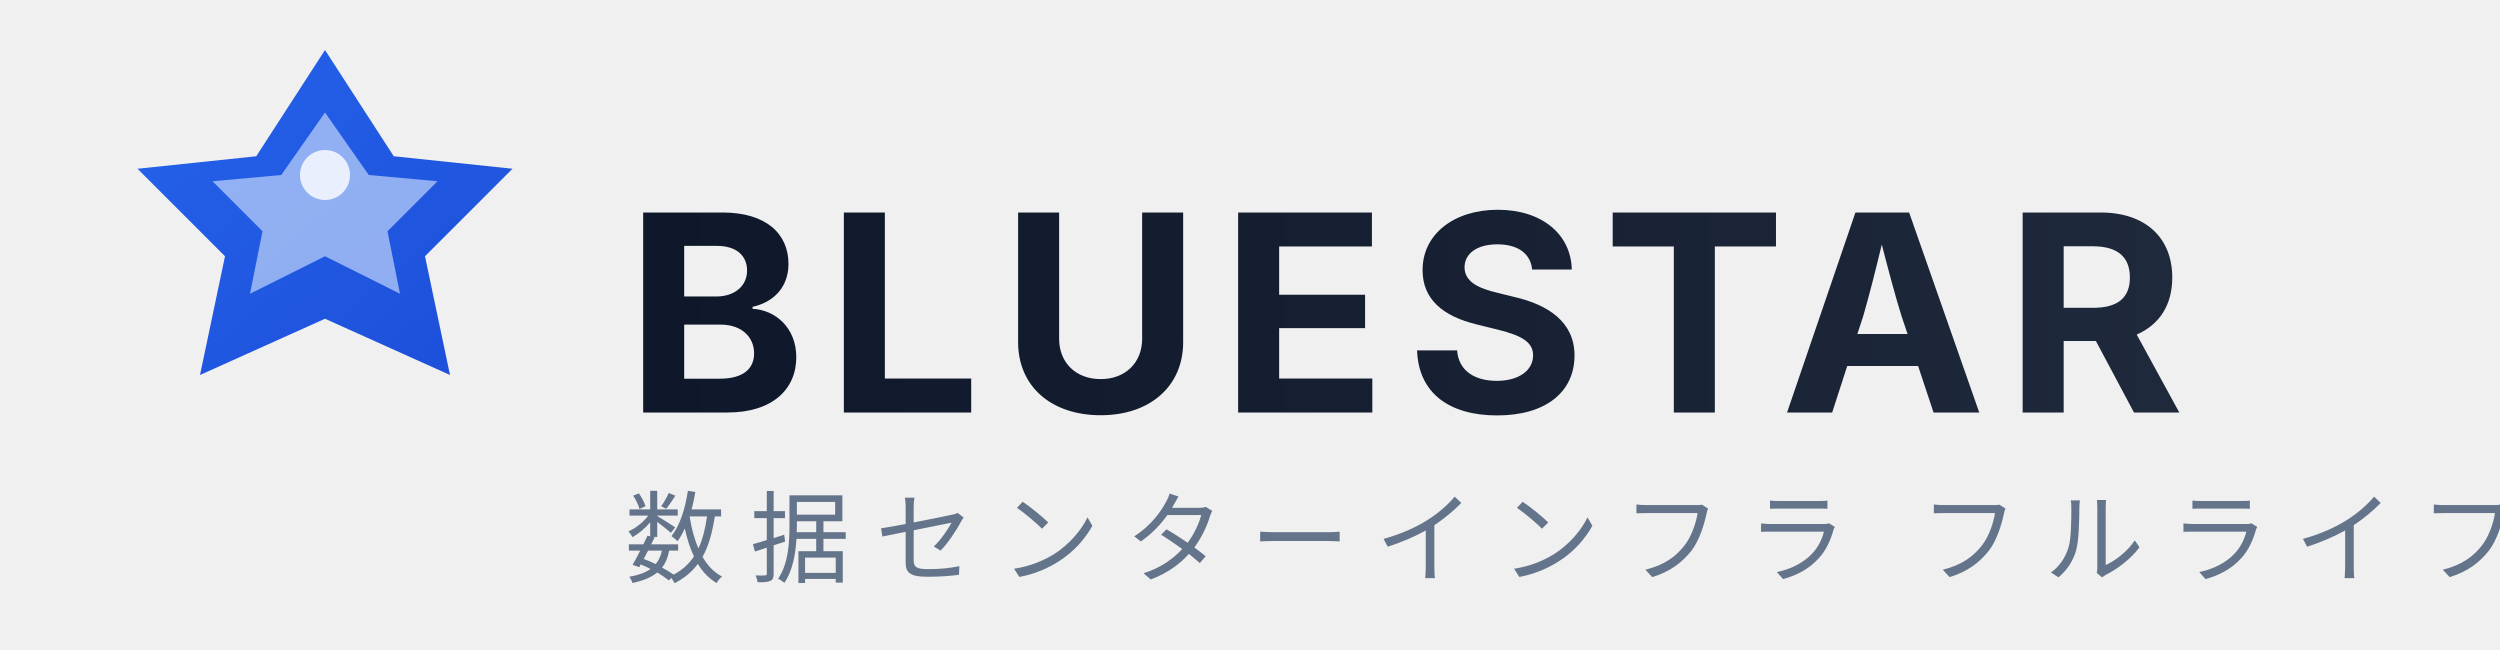
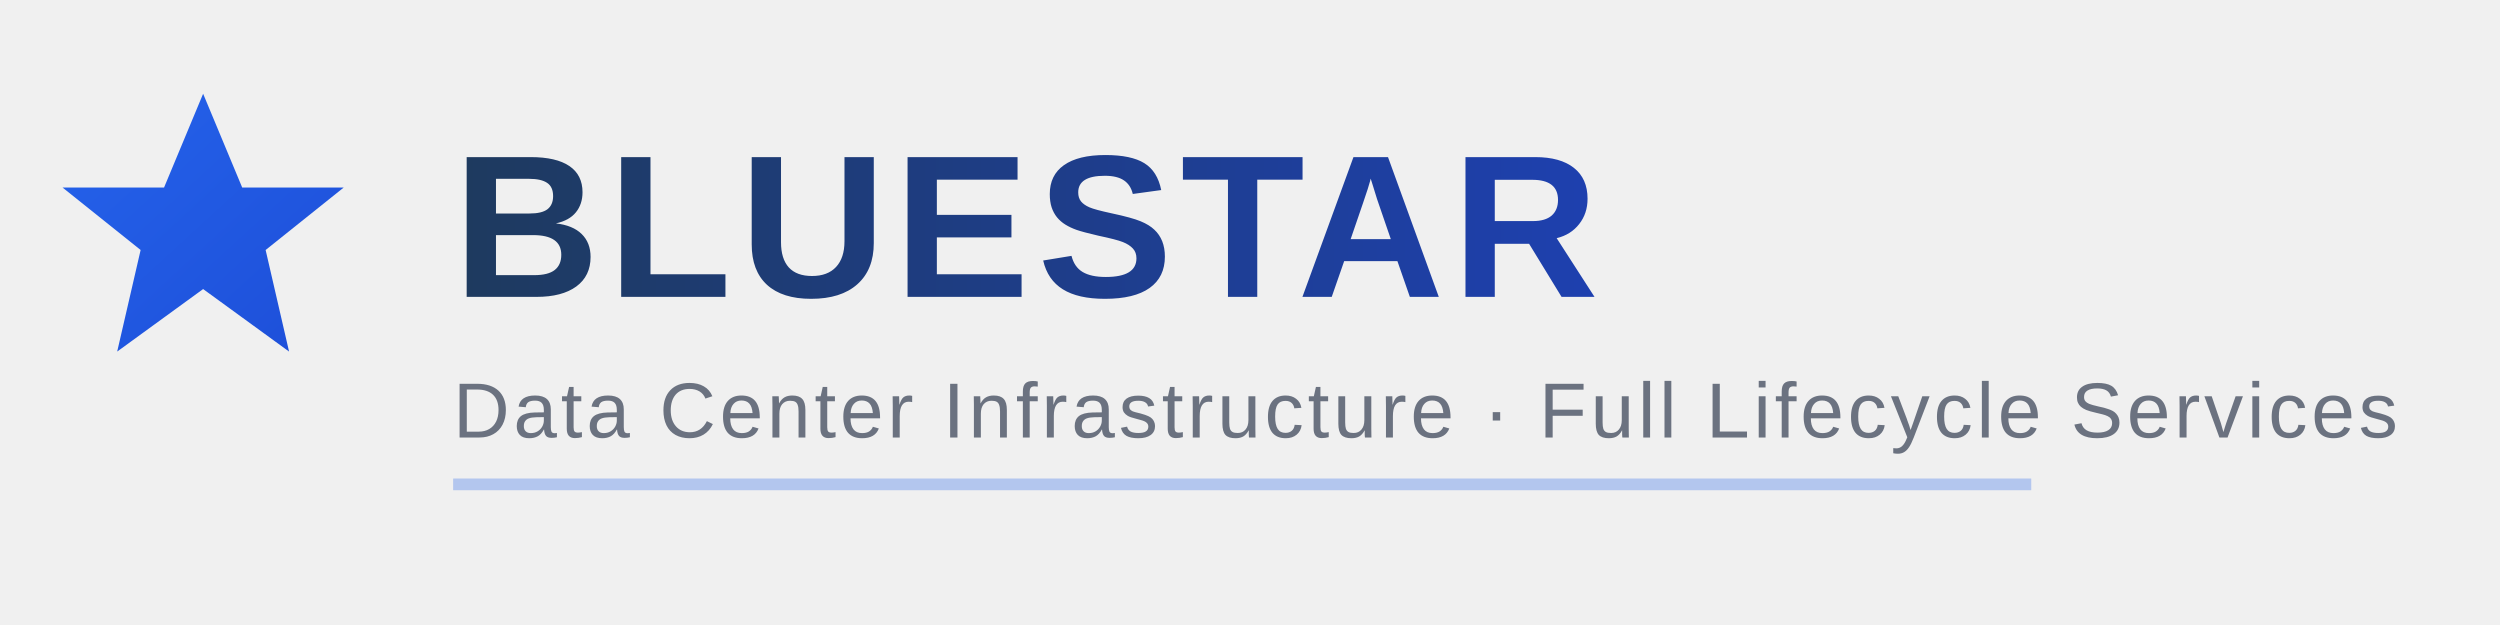
- <svg xmlns="http://www.w3.org/2000/svg" viewBox="0 0 200 52" width="200" height="52">
+ <svg xmlns="http://www.w3.org/2000/svg" viewBox="0 0 320 80" width="320" height="80">
  <defs>
    <linearGradient id="starGrad" x1="0%" y1="0%" x2="100%" y2="100%">
-       <stop offset="0%" style="stop-color:#2563eb;stop-opacity:1" />
-       <stop offset="100%" style="stop-color:#1d4ed8;stop-opacity:1" />
+       <stop offset="0%" style="stop-color:#2563EB;stop-opacity:1" />
+       <stop offset="100%" style="stop-color:#1D4ED8;stop-opacity:1" />
    </linearGradient>
    <linearGradient id="textGrad" x1="0%" y1="0%" x2="100%" y2="0%">
-       <stop offset="0%" style="stop-color:#0f172a;stop-opacity:1" />
-       <stop offset="100%" style="stop-color:#1e293b;stop-opacity:1" />
+       <stop offset="0%" style="stop-color:#1E3A5F;stop-opacity:1" />
+       <stop offset="100%" style="stop-color:#1E40AF;stop-opacity:1" />
    </linearGradient>
  </defs>
-   <g transform="translate(4, 4)">
-     <polygon points="22,0 27.5,8.5 37,9.5 30,16.5 32,26 22,21.5 12,26 14,16.5 7,9.5 16.5,8.5" fill="url(#starGrad)" />
-     <polygon points="22,5 25.5,10 31,10.5 27,14.5 28,19.5 22,16.5 16,19.5 17,14.5 13,10.5 18.5,10" fill="#dbeafe" opacity="0.6" />
-     <circle cx="22" cy="10" r="2" fill="#ffffff" opacity="0.8" />
+   <g transform="translate(8,12)">
+     <polygon points="18,0 23,12 36,12 26,20 29,33 18,25 7,33 10,20 0,12 13,12" fill="url(#starGrad)" />
  </g>
-   <text x="50" y="33" font-family="'Inter','Segoe UI','Arial',sans-serif" font-size="22" font-weight="700" fill="url(#textGrad)" letter-spacing="1.5">BLUESTAR</text>
-   <text x="50" y="46" font-family="'Inter','Segoe UI','Arial',sans-serif" font-size="8" font-weight="500" fill="#64748b" letter-spacing="2">数据センターインフラ フルライフサイクル</text>
+   <text x="58" y="38" font-family="Arial,Helvetica,sans-serif" font-size="26" font-weight="700" fill="url(#textGrad)" letter-spacing="1">BLUESTAR</text>
+   <text x="58" y="56" font-family="Arial,Helvetica,sans-serif" font-size="10" fill="#6B7280" letter-spacing="0.5">Data Center Infrastructure · Full Lifecycle Services</text>
+   <line x1="58" y1="62" x2="260" y2="62" stroke="#2563EB" stroke-width="1.5" opacity="0.3" />
</svg>
